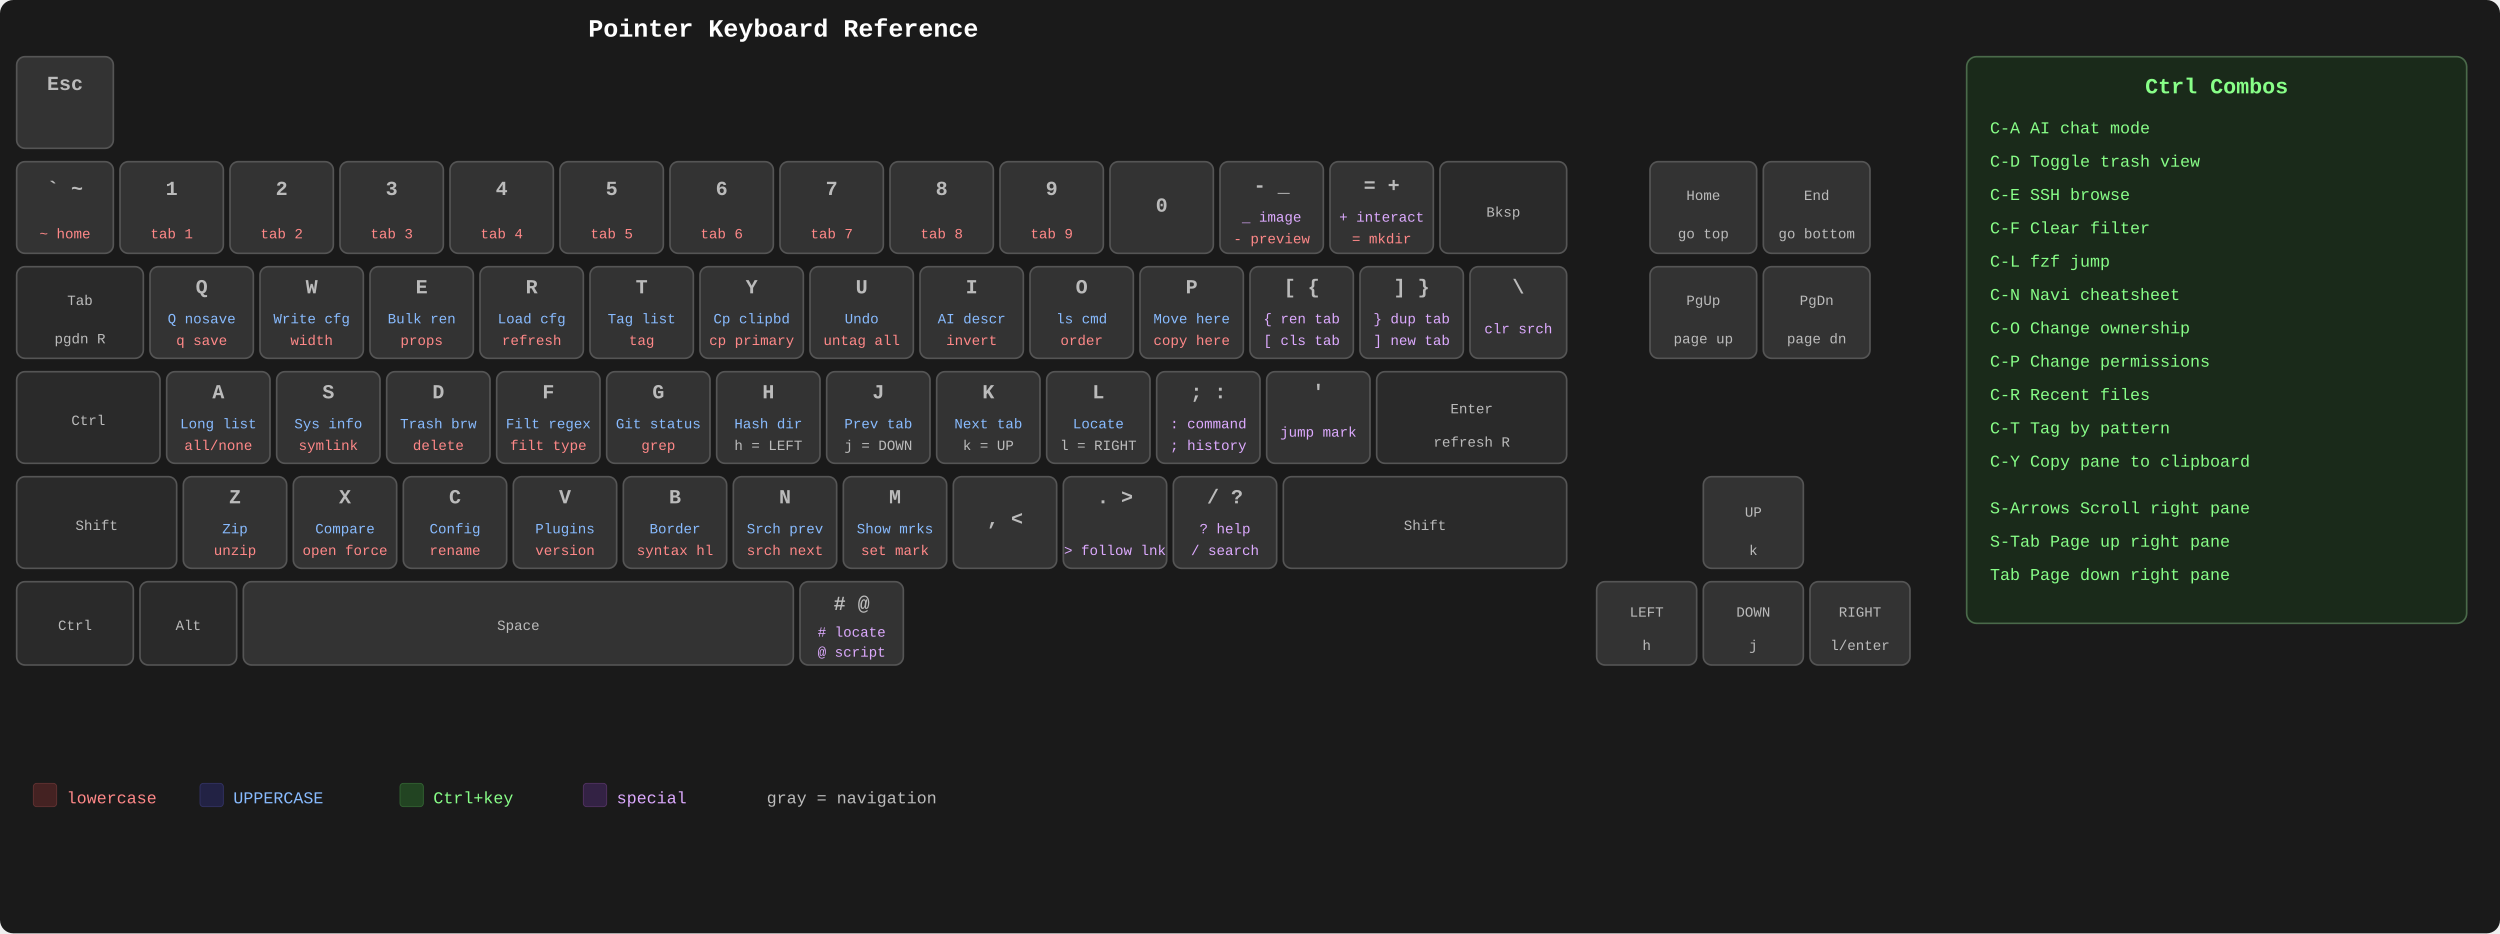
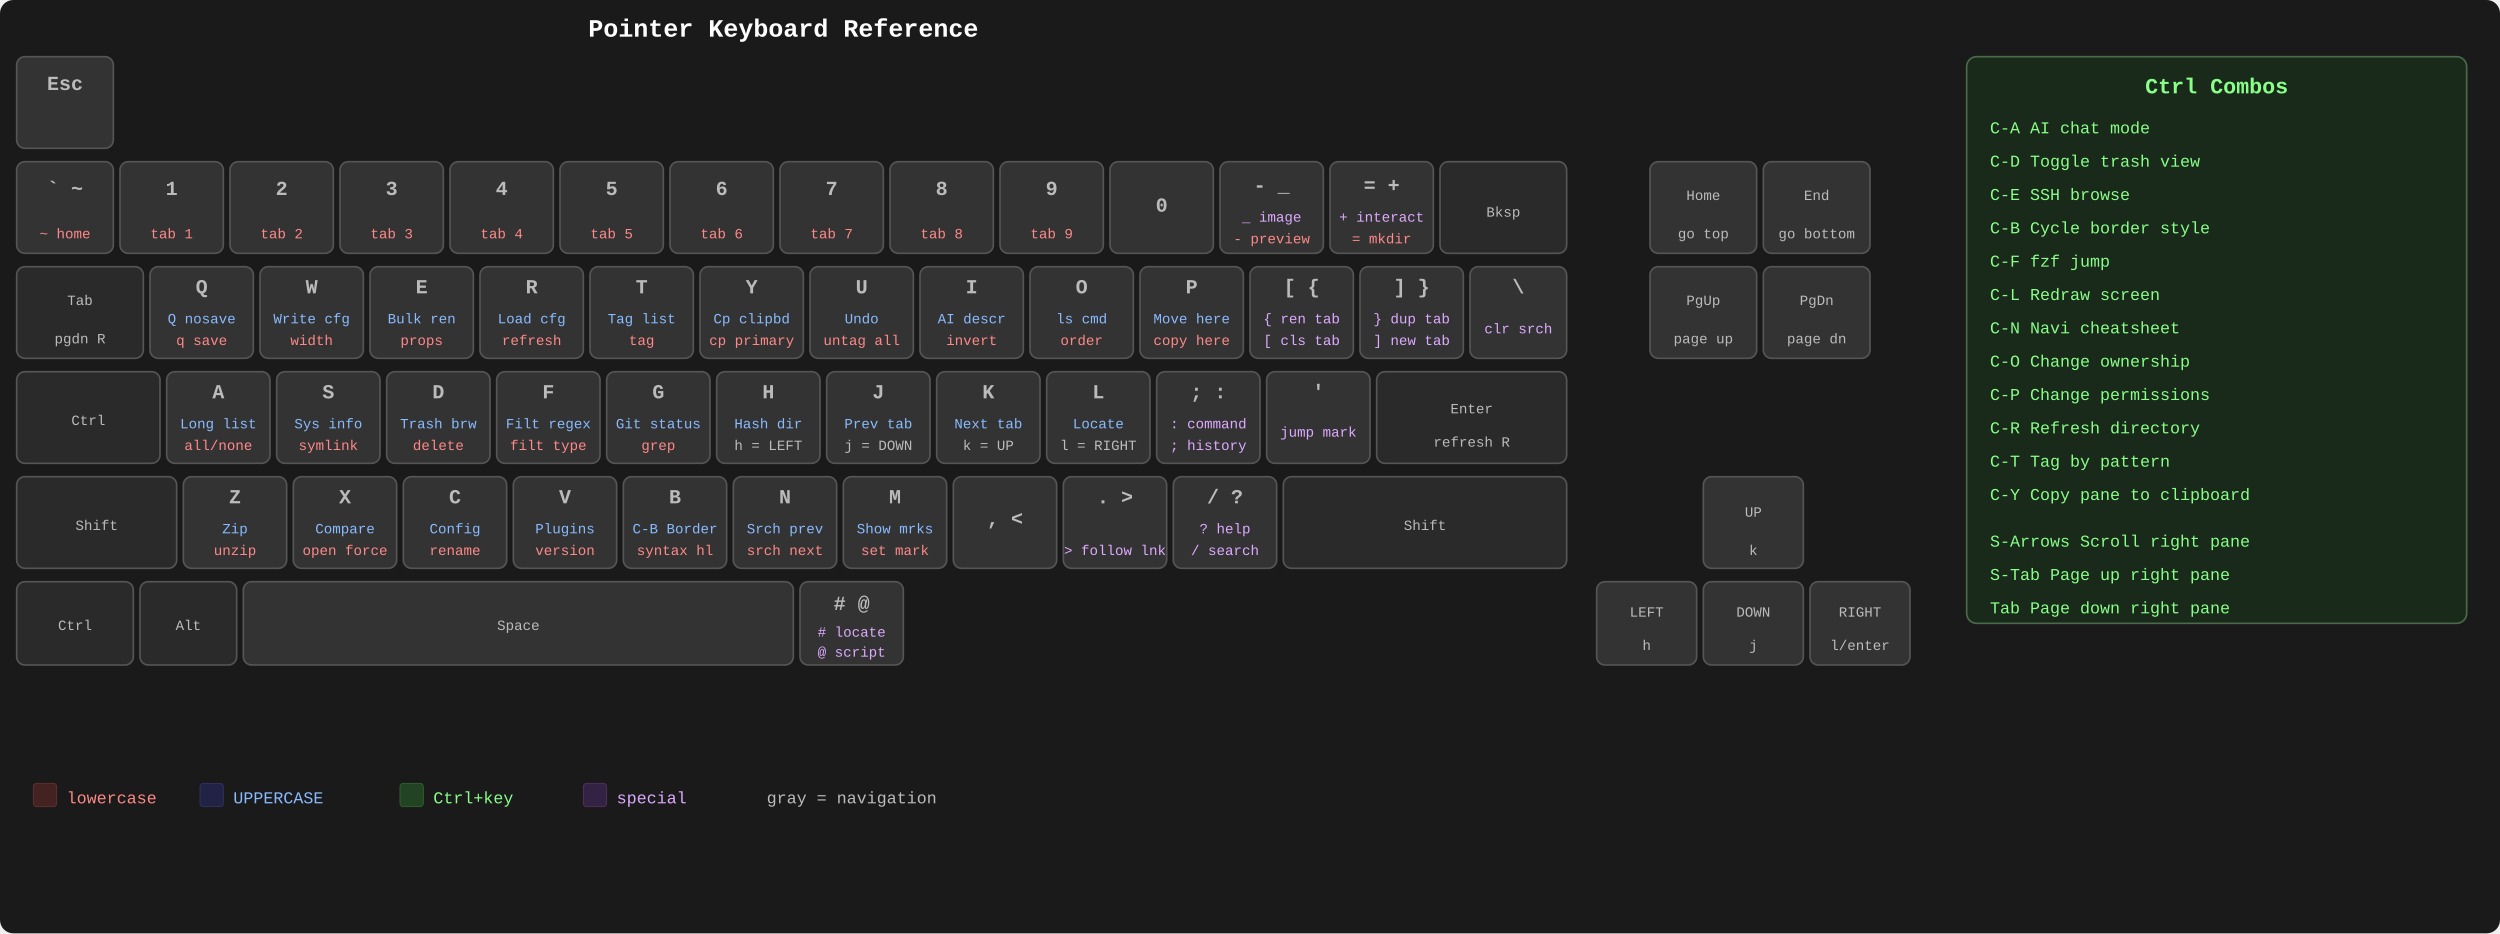
<svg xmlns="http://www.w3.org/2000/svg" viewBox="0 0 1500 560" width="1500" height="560" font-family="monospace, Courier New, Courier">
  <defs>
    <style>
      .key { fill: #333; stroke: #555; stroke-width: 1; rx: 5; ry: 5; }
      .kw { fill: #2a2a2a; stroke: #555; stroke-width: 1; rx: 5; ry: 5; }
      .kl { font-size: 12px; fill: #bbb; font-weight: bold; text-anchor: middle; }
      .lo { font-size: 8.5px; fill: #FF8888; text-anchor: middle; }
      .up { font-size: 8.5px; fill: #88BBFF; text-anchor: middle; }
      .ct { font-size: 10px; fill: #88FF88; }
      .sp { font-size: 8.5px; fill: #DDAAFF; text-anchor: middle; }
      .nv { font-size: 8.5px; fill: #bbb; text-anchor: middle; }
    </style>
  </defs>
  <rect width="1500" height="560" fill="#1a1a1a" rx="8" />
  <text x="470" y="22" text-anchor="middle" font-size="15" font-weight="bold" fill="#fff">Pointer Keyboard Reference</text>
  <rect x="10" y="34" width="58" height="55" class="key" />
  <text x="39" y="54" class="kl">Esc</text>
  <rect x="10" y="97" width="58" height="55" class="key" />
  <text x="39" y="117" class="kl">` ~</text>
  <text x="39" y="143" class="lo">~ home</text>
  <rect x="72" y="97" width="62" height="55" class="key" />
  <text x="103" y="117" class="kl">1</text>
  <text x="103" y="143" class="lo">tab 1</text>
  <rect x="138" y="97" width="62" height="55" class="key" />
  <text x="169" y="117" class="kl">2</text>
  <text x="169" y="143" class="lo">tab 2</text>
  <rect x="204" y="97" width="62" height="55" class="key" />
  <text x="235" y="117" class="kl">3</text>
  <text x="235" y="143" class="lo">tab 3</text>
  <rect x="270" y="97" width="62" height="55" class="key" />
  <text x="301" y="117" class="kl">4</text>
  <text x="301" y="143" class="lo">tab 4</text>
  <rect x="336" y="97" width="62" height="55" class="key" />
  <text x="367" y="117" class="kl">5</text>
  <text x="367" y="143" class="lo">tab 5</text>
  <rect x="402" y="97" width="62" height="55" class="key" />
  <text x="433" y="117" class="kl">6</text>
  <text x="433" y="143" class="lo">tab 6</text>
  <rect x="468" y="97" width="62" height="55" class="key" />
  <text x="499" y="117" class="kl">7</text>
  <text x="499" y="143" class="lo">tab 7</text>
  <rect x="534" y="97" width="62" height="55" class="key" />
  <text x="565" y="117" class="kl">8</text>
  <text x="565" y="143" class="lo">tab 8</text>
  <rect x="600" y="97" width="62" height="55" class="key" />
  <text x="631" y="117" class="kl">9</text>
  <text x="631" y="143" class="lo">tab 9</text>
  <rect x="666" y="97" width="62" height="55" class="key" />
  <text x="697" y="127" class="kl">0</text>
  <rect x="732" y="97" width="62" height="55" class="key" />
  <text x="763" y="115" class="kl">- _</text>
  <text x="763" y="133" class="sp">_ image</text>
  <text x="763" y="146" class="lo">- preview</text>
  <rect x="798" y="97" width="62" height="55" class="key" />
  <text x="829" y="115" class="kl">= +</text>
  <text x="829" y="133" class="sp">+ interact</text>
  <text x="829" y="146" class="lo">= mkdir</text>
  <rect x="864" y="97" width="76" height="55" class="kw" />
  <text x="902" y="130" class="nv">Bksp</text>
  <rect x="10" y="160" width="76" height="55" class="kw" />
  <text x="48" y="183" class="nv">Tab</text>
  <text x="48" y="206" class="nv">pgdn R</text>
  <rect x="90" y="160" width="62" height="55" class="key" />
  <text x="121" y="176" class="kl">Q</text>
  <text x="121" y="194" class="up">Q nosave</text>
  <text x="121" y="207" class="lo">q save</text>
  <rect x="156" y="160" width="62" height="55" class="key" />
  <text x="187" y="176" class="kl">W</text>
  <text x="187" y="194" class="up">Write cfg</text>
  <text x="187" y="207" class="lo">width</text>
  <rect x="222" y="160" width="62" height="55" class="key" />
  <text x="253" y="176" class="kl">E</text>
  <text x="253" y="194" class="up">Bulk ren</text>
  <text x="253" y="207" class="lo">props</text>
  <rect x="288" y="160" width="62" height="55" class="key" />
  <text x="319" y="176" class="kl">R</text>
  <text x="319" y="194" class="up">Load cfg</text>
  <text x="319" y="207" class="lo">refresh</text>
  <rect x="354" y="160" width="62" height="55" class="key" />
  <text x="385" y="176" class="kl">T</text>
  <text x="385" y="194" class="up">Tag list</text>
  <text x="385" y="207" class="lo">tag</text>
  <rect x="420" y="160" width="62" height="55" class="key" />
  <text x="451" y="176" class="kl">Y</text>
  <text x="451" y="194" class="up">Cp clipbd</text>
  <text x="451" y="207" class="lo">cp primary</text>
  <rect x="486" y="160" width="62" height="55" class="key" />
  <text x="517" y="176" class="kl">U</text>
  <text x="517" y="194" class="up">Undo</text>
  <text x="517" y="207" class="lo">untag all</text>
  <rect x="552" y="160" width="62" height="55" class="key" />
  <text x="583" y="176" class="kl">I</text>
  <text x="583" y="194" class="up">AI descr</text>
  <text x="583" y="207" class="lo">invert</text>
  <rect x="618" y="160" width="62" height="55" class="key" />
  <text x="649" y="176" class="kl">O</text>
  <text x="649" y="194" class="up">ls cmd</text>
  <text x="649" y="207" class="lo">order</text>
  <rect x="684" y="160" width="62" height="55" class="key" />
  <text x="715" y="176" class="kl">P</text>
  <text x="715" y="194" class="up">Move here</text>
  <text x="715" y="207" class="lo">copy here</text>
  <rect x="750" y="160" width="62" height="55" class="key" />
  <text x="781" y="176" class="kl">[ {</text>
  <text x="781" y="194" class="sp">{ ren tab</text>
  <text x="781" y="207" class="sp">[ cls tab</text>
  <rect x="816" y="160" width="62" height="55" class="key" />
  <text x="847" y="176" class="kl">] }</text>
  <text x="847" y="194" class="sp">} dup tab</text>
  <text x="847" y="207" class="sp">] new tab</text>
  <rect x="882" y="160" width="58" height="55" class="key" />
  <text x="911" y="176" class="kl">\</text>
  <text x="911" y="200" class="sp">clr srch</text>
  <rect x="10" y="223" width="86" height="55" class="kw" />
  <text x="53" y="255" class="nv">Ctrl</text>
  <rect x="100" y="223" width="62" height="55" class="key" />
  <text x="131" y="239" class="kl">A</text>
  <text x="131" y="257" class="up">Long list</text>
  <text x="131" y="270" class="lo">all/none</text>
  <rect x="166" y="223" width="62" height="55" class="key" />
  <text x="197" y="239" class="kl">S</text>
  <text x="197" y="257" class="up">Sys info</text>
  <text x="197" y="270" class="lo">symlink</text>
  <rect x="232" y="223" width="62" height="55" class="key" />
  <text x="263" y="239" class="kl">D</text>
  <text x="263" y="257" class="up">Trash brw</text>
  <text x="263" y="270" class="lo">delete</text>
  <rect x="298" y="223" width="62" height="55" class="key" />
  <text x="329" y="239" class="kl">F</text>
  <text x="329" y="257" class="up">Filt regex</text>
  <text x="329" y="270" class="lo">filt type</text>
  <rect x="364" y="223" width="62" height="55" class="key" />
  <text x="395" y="239" class="kl">G</text>
  <text x="395" y="257" class="up">Git status</text>
  <text x="395" y="270" class="lo">grep</text>
  <rect x="430" y="223" width="62" height="55" class="key" />
  <text x="461" y="239" class="kl">H</text>
  <text x="461" y="257" class="up">Hash dir</text>
  <text x="461" y="270" class="nv">h = LEFT</text>
  <rect x="496" y="223" width="62" height="55" class="key" />
  <text x="527" y="239" class="kl">J</text>
  <text x="527" y="257" class="up">Prev tab</text>
  <text x="527" y="270" class="nv">j = DOWN</text>
  <rect x="562" y="223" width="62" height="55" class="key" />
  <text x="593" y="239" class="kl">K</text>
  <text x="593" y="257" class="up">Next tab</text>
  <text x="593" y="270" class="nv">k = UP</text>
  <rect x="628" y="223" width="62" height="55" class="key" />
  <text x="659" y="239" class="kl">L</text>
  <text x="659" y="257" class="up">Locate</text>
  <text x="659" y="270" class="nv">l = RIGHT</text>
  <rect x="694" y="223" width="62" height="55" class="key" />
  <text x="725" y="239" class="kl">; :</text>
  <text x="725" y="257" class="sp">: command</text>
  <text x="725" y="270" class="sp">; history</text>
  <rect x="760" y="223" width="62" height="55" class="key" />
  <text x="791" y="239" class="kl">'</text>
  <text x="791" y="262" class="sp">jump mark</text>
  <rect x="826" y="223" width="114" height="55" class="kw" />
  <text x="883" y="248" class="nv">Enter</text>
  <text x="883" y="268" class="nv">refresh R</text>
  <rect x="10" y="286" width="96" height="55" class="kw" />
  <text x="58" y="318" class="nv">Shift</text>
  <rect x="110" y="286" width="62" height="55" class="key" />
  <text x="141" y="302" class="kl">Z</text>
  <text x="141" y="320" class="up">Zip</text>
  <text x="141" y="333" class="lo">unzip</text>
  <rect x="176" y="286" width="62" height="55" class="key" />
  <text x="207" y="302" class="kl">X</text>
  <text x="207" y="320" class="up">Compare</text>
  <text x="207" y="333" class="lo">open force</text>
  <rect x="242" y="286" width="62" height="55" class="key" />
  <text x="273" y="302" class="kl">C</text>
  <text x="273" y="320" class="up">Config</text>
  <text x="273" y="333" class="lo">rename</text>
  <rect x="308" y="286" width="62" height="55" class="key" />
  <text x="339" y="302" class="kl">V</text>
  <text x="339" y="320" class="up">Plugins</text>
  <text x="339" y="333" class="lo">version</text>
  <rect x="374" y="286" width="62" height="55" class="key" />
  <text x="405" y="302" class="kl">B</text>
-   <text x="405" y="320" class="up">Border</text>
+   <text x="405" y="320" class="up">C-B Border</text>
  <text x="405" y="333" class="lo">syntax hl</text>
  <rect x="440" y="286" width="62" height="55" class="key" />
  <text x="471" y="302" class="kl">N</text>
  <text x="471" y="320" class="up">Srch prev</text>
  <text x="471" y="333" class="lo">srch next</text>
  <rect x="506" y="286" width="62" height="55" class="key" />
  <text x="537" y="302" class="kl">M</text>
  <text x="537" y="320" class="up">Show mrks</text>
  <text x="537" y="333" class="lo">set mark</text>
  <rect x="572" y="286" width="62" height="55" class="key" />
  <text x="603" y="315" class="kl">, &lt;</text>
  <rect x="638" y="286" width="62" height="55" class="key" />
  <text x="669" y="302" class="kl">. &gt;</text>
  <text x="669" y="333" class="sp">&gt; follow lnk</text>
  <rect x="704" y="286" width="62" height="55" class="key" />
  <text x="735" y="302" class="kl">/ ?</text>
  <text x="735" y="320" class="sp">? help</text>
  <text x="735" y="333" class="sp">/ search</text>
  <rect x="770" y="286" width="170" height="55" class="kw" />
  <text x="855" y="318" class="nv">Shift</text>
  <rect x="10" y="349" width="70" height="50" class="kw" />
  <text x="45" y="378" class="nv">Ctrl</text>
  <rect x="84" y="349" width="58" height="50" class="kw" />
  <text x="113" y="378" class="nv">Alt</text>
  <rect x="146" y="349" width="330" height="50" class="key" />
  <text x="311" y="378" class="nv">Space</text>
  <rect x="480" y="349" width="62" height="50" class="key" />
  <text x="511" y="366" class="kl"># @</text>
  <text x="511" y="382" class="sp"># locate</text>
  <text x="511" y="394" class="sp">@ script</text>
  <rect x="990" y="97" width="64" height="55" class="key" />
  <text x="1022" y="120" class="nv">Home</text>
  <text x="1022" y="143" class="nv">go top</text>
  <rect x="1058" y="97" width="64" height="55" class="key" />
  <text x="1090" y="120" class="nv">End</text>
  <text x="1090" y="143" class="nv">go bottom</text>
  <rect x="990" y="160" width="64" height="55" class="key" />
  <text x="1022" y="183" class="nv">PgUp</text>
  <text x="1022" y="206" class="nv">page up</text>
  <rect x="1058" y="160" width="64" height="55" class="key" />
  <text x="1090" y="183" class="nv">PgDn</text>
  <text x="1090" y="206" class="nv">page dn</text>
  <rect x="1022" y="286" width="60" height="55" class="key" />
  <text x="1052" y="310" class="nv">UP</text>
  <text x="1052" y="333" class="nv">k</text>
  <rect x="958" y="349" width="60" height="50" class="key" />
  <text x="988" y="370" class="nv">LEFT</text>
  <text x="988" y="390" class="nv">h</text>
  <rect x="1022" y="349" width="60" height="50" class="key" />
  <text x="1052" y="370" class="nv">DOWN</text>
  <text x="1052" y="390" class="nv">j</text>
  <rect x="1086" y="349" width="60" height="50" class="key" />
  <text x="1116" y="370" class="nv">RIGHT</text>
  <text x="1116" y="390" class="nv">l/enter</text>
  <rect x="1180" y="34" width="300" height="340" rx="6" fill="#1a2a1a" stroke="#4a6a4a" stroke-width="1" />
  <text x="1330" y="56" text-anchor="middle" font-size="13" font-weight="bold" fill="#88FF88">Ctrl Combos</text>
  <text x="1194" y="80" class="ct">C-A   AI chat mode</text>
  <text x="1194" y="100" class="ct">C-D   Toggle trash view</text>
  <text x="1194" y="120" class="ct">C-E   SSH browse</text>
-   <text x="1194" y="140" class="ct">C-F   Clear filter</text>
-   <text x="1194" y="160" class="ct">C-L   fzf jump</text>
-   <text x="1194" y="180" class="ct">C-N   Navi cheatsheet</text>
-   <text x="1194" y="200" class="ct">C-O   Change ownership</text>
-   <text x="1194" y="220" class="ct">C-P   Change permissions</text>
-   <text x="1194" y="240" class="ct">C-R   Recent files</text>
-   <text x="1194" y="260" class="ct">C-T   Tag by pattern</text>
-   <text x="1194" y="280" class="ct">C-Y   Copy pane to clipboard</text>
-   <text x="1194" y="308" class="ct">S-Arrows   Scroll right pane</text>
-   <text x="1194" y="328" class="ct">S-Tab      Page up right pane</text>
-   <text x="1194" y="348" class="ct">Tab        Page down right pane</text>
+   <text x="1194" y="140" class="ct">C-B   Cycle border style</text>
+   <text x="1194" y="160" class="ct">C-F   fzf jump</text>
+   <text x="1194" y="180" class="ct">C-L   Redraw screen</text>
+   <text x="1194" y="200" class="ct">C-N   Navi cheatsheet</text>
+   <text x="1194" y="220" class="ct">C-O   Change ownership</text>
+   <text x="1194" y="240" class="ct">C-P   Change permissions</text>
+   <text x="1194" y="260" class="ct">C-R   Refresh directory</text>
+   <text x="1194" y="280" class="ct">C-T   Tag by pattern</text>
+   <text x="1194" y="300" class="ct">C-Y   Copy pane to clipboard</text>
+   <text x="1194" y="328" class="ct">S-Arrows   Scroll right pane</text>
+   <text x="1194" y="348" class="ct">S-Tab      Page up right pane</text>
+   <text x="1194" y="368" class="ct">Tab        Page down right pane</text>
  <rect x="20" y="470" width="14" height="14" fill="#442222" rx="2" stroke="#663333" stroke-width="0.5" />
  <text x="40" y="482" font-size="10" fill="#FF8888">lowercase</text>
  <rect x="120" y="470" width="14" height="14" fill="#222244" rx="2" stroke="#333366" stroke-width="0.5" />
  <text x="140" y="482" font-size="10" fill="#88BBFF">UPPERCASE</text>
  <rect x="240" y="470" width="14" height="14" fill="#224422" rx="2" stroke="#336633" stroke-width="0.5" />
  <text x="260" y="482" font-size="10" fill="#88FF88">Ctrl+key</text>
  <rect x="350" y="470" width="14" height="14" fill="#332244" rx="2" stroke="#553366" stroke-width="0.5" />
  <text x="370" y="482" font-size="10" fill="#DDAAFF">special</text>
  <text x="460" y="482" font-size="10" fill="#bbb">gray = navigation</text>
</svg>
